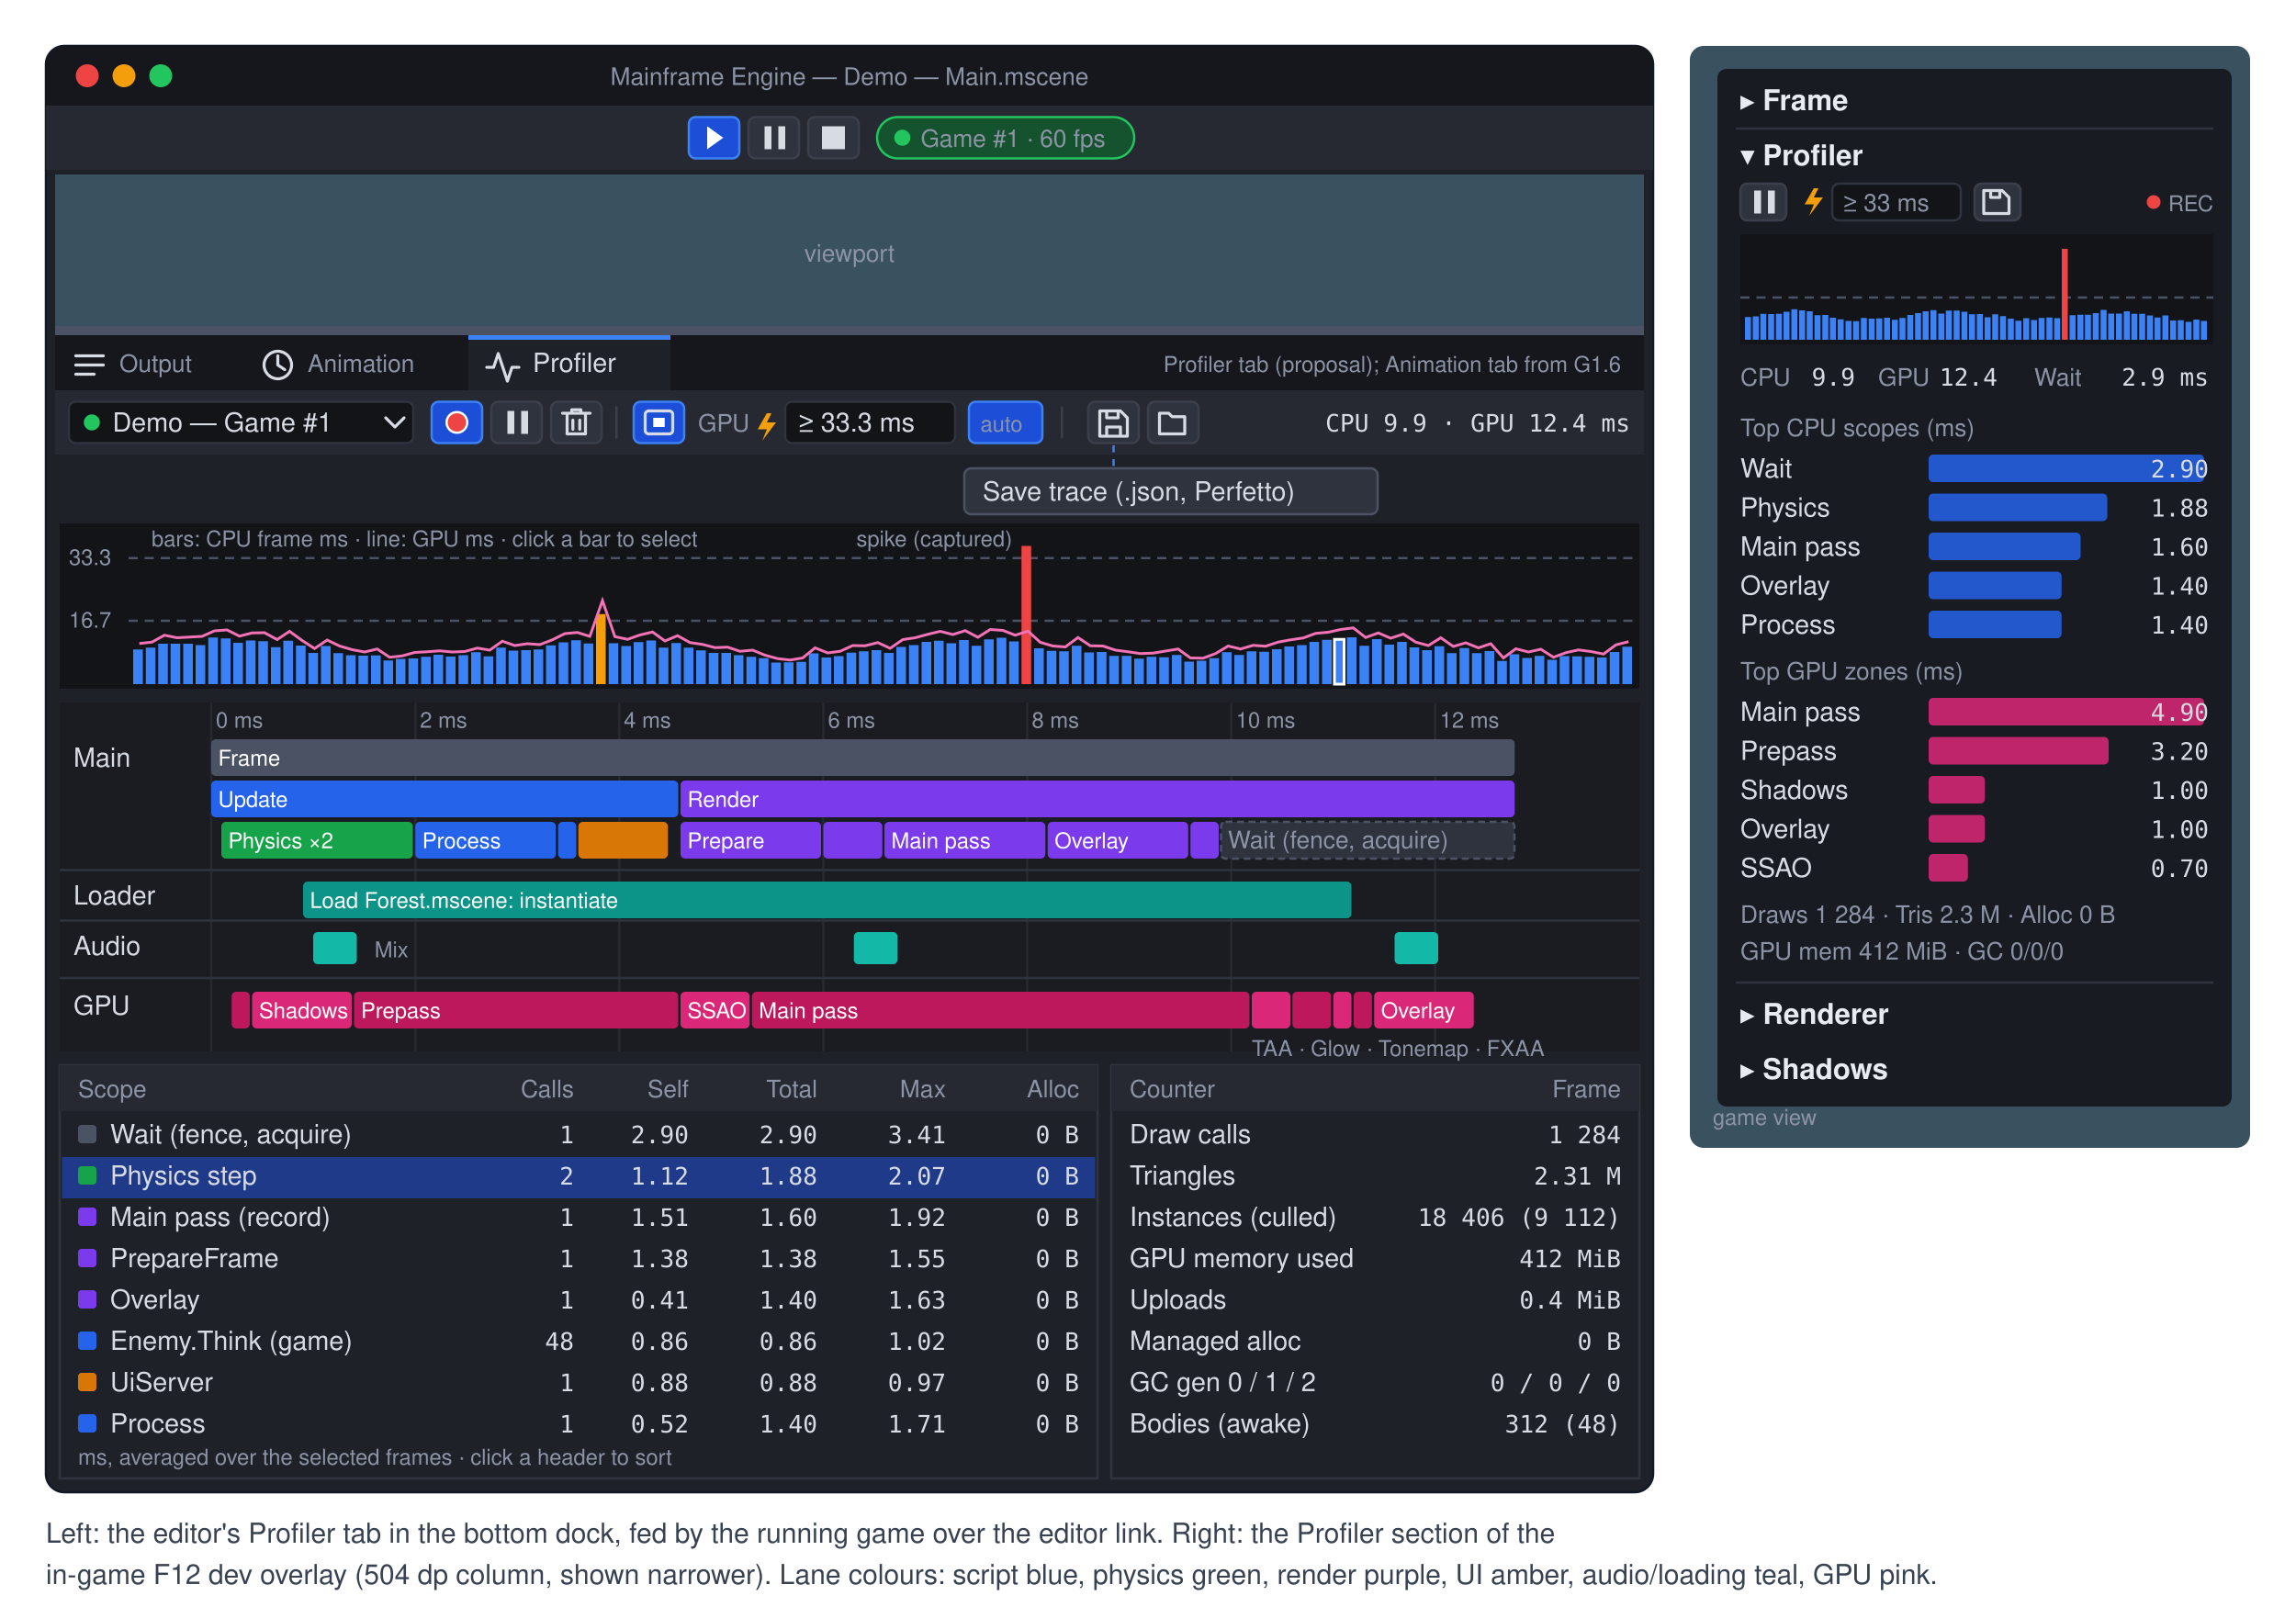
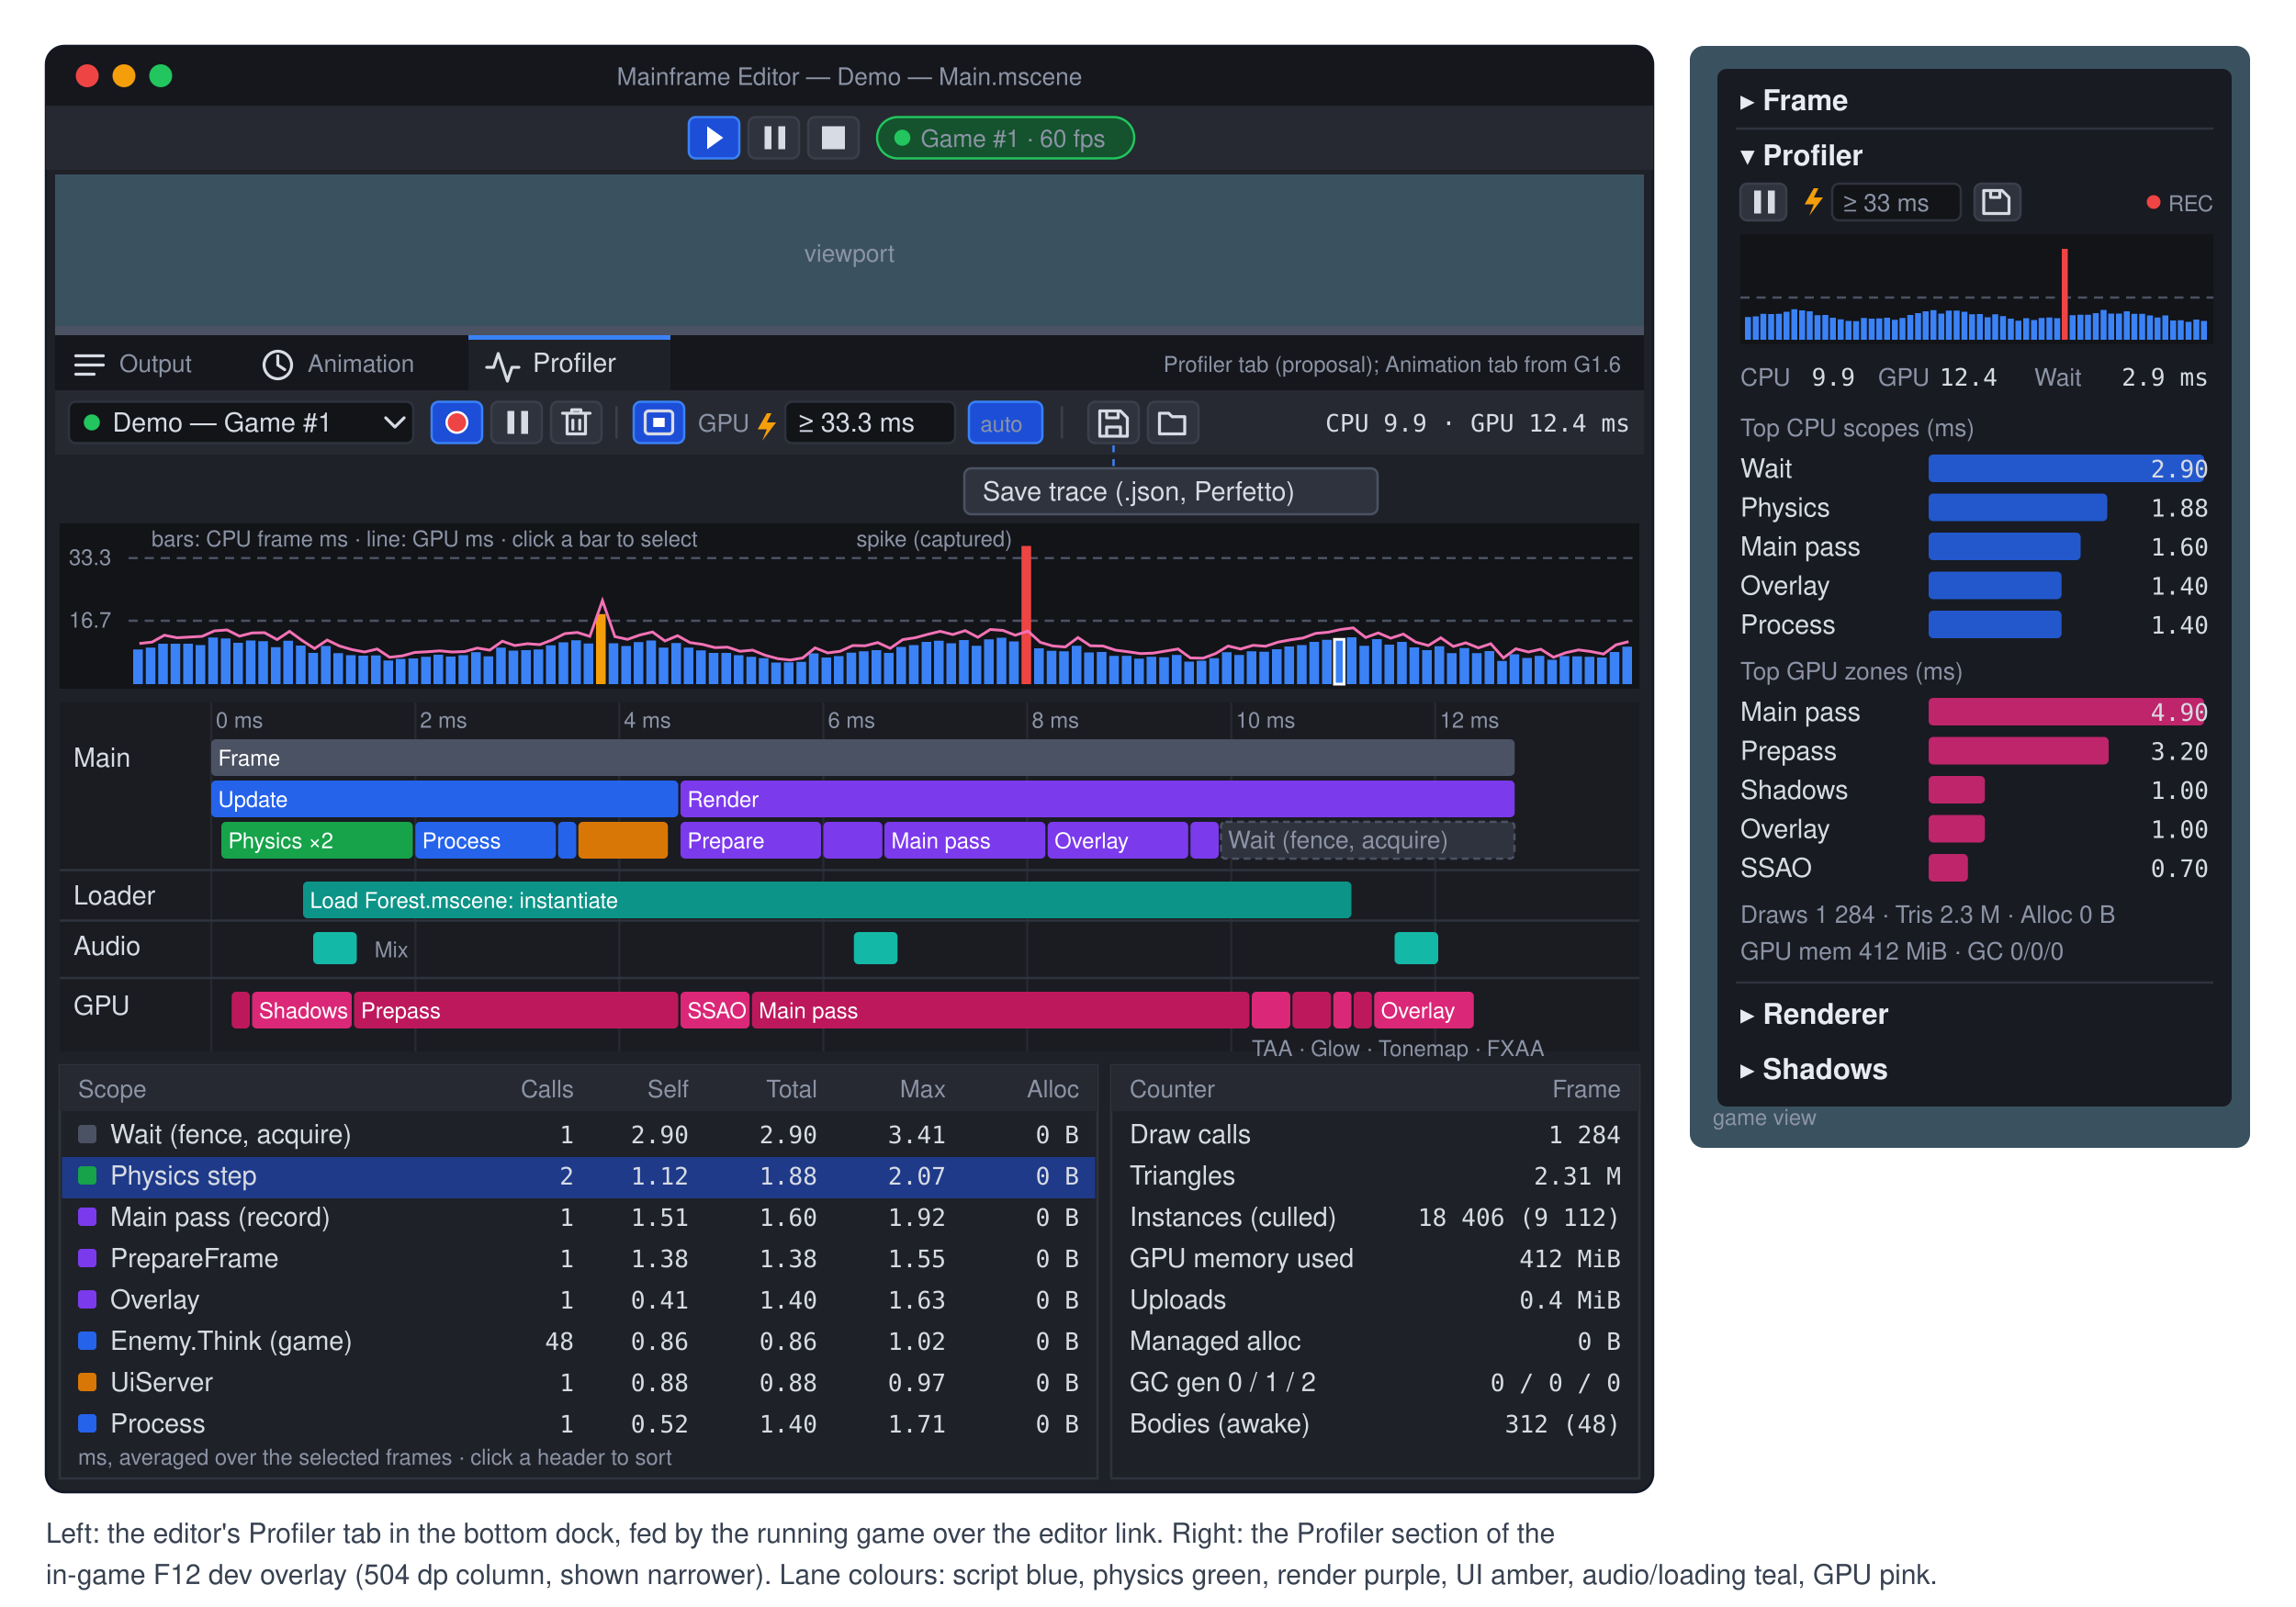
<svg xmlns="http://www.w3.org/2000/svg" viewBox="0 0 1000 700" font-family="-apple-system, 'Segoe UI', Helvetica, Arial, sans-serif" font-size="13">
  <rect width="1000" height="700" fill="#ffffff" />
  <style>
    .hdr{font-weight:600;font-size:12.5px;fill:#e8ebf2}
    .t{fill:#d7dbe4;font-size:11.5px}
    .s{fill:#8b93a5;font-size:10.5px}
    .xs{fill:#8b93a5;font-size:9.5px}
    .bl{fill:#ffffff;font-size:9.5px}
    .m{fill:#d7dbe4;font-size:10.5px;font-family:ui-monospace, Menlo, Consolas, monospace}
    .mr{fill:#d7dbe4;font-size:10.5px;font-family:ui-monospace, Menlo, Consolas, monospace;text-anchor:end}
    .cap{fill:#374151;font-size:12px}
    .btn{fill:#2f333d;stroke:#3b3f4b}
    .on{fill:#1d4ed8;stroke:#3b82f6}
    .fld{fill:#121418;stroke:#2f333d}
    .g{fill:none;stroke:#d7dbe4;stroke-width:1.3;stroke-linecap:round;stroke-linejoin:round}
    .budget{stroke:#4b5263;stroke-width:1;stroke-dasharray:4 3}
    .lead{stroke:#3b82f6;stroke-width:1;stroke-dasharray:3 3;fill:none}
  </style>
  <rect x="20" y="20" width="700" height="630" rx="8" fill="#1f2128" stroke="#111827" />
  <rect x="20" y="20" width="700" height="26" rx="8" fill="#15171c" />
  <rect x="20" y="38" width="700" height="8" fill="#15171c" />
  <circle cx="38" cy="33" r="5" fill="#ef4444" />
  <circle cx="54" cy="33" r="5" fill="#f59e0b" />
  <circle cx="70" cy="33" r="5" fill="#22c55e" />
-   <text x="370" y="37" class="s" text-anchor="middle">Mainframe Engine — Demo — Main.mscene</text>
+   <text x="370" y="37" class="s" text-anchor="middle">Mainframe Editor — Demo — Main.mscene</text>
  <rect x="20" y="46" width="700" height="28" fill="#262931" />
  <rect x="300" y="51" width="22" height="18" rx="3" class="on" />
  <path d="M308,55 l7,5 l-7,5 z" fill="#ffffff" />
  <rect x="326" y="51" width="22" height="18" rx="3" class="btn" />
  <rect x="333" y="55" width="3" height="10" fill="#d7dbe4" />
  <rect x="339" y="55" width="3" height="10" fill="#d7dbe4" />
  <rect x="352" y="51" width="22" height="18" rx="3" class="btn" />
  <rect x="358" y="55" width="10" height="10" fill="#d7dbe4" />
  <rect x="382" y="51" width="112" height="18" rx="9" fill="#14532d" stroke="#22c55e" />
  <circle cx="393" cy="60" r="3.5" fill="#22c55e" />
  <text x="401" y="64" class="s" fill="#d7dbe4">Game #1 · 60 fps</text>
  <rect x="24" y="76" width="692" height="66" fill="#3a5160" />
  <text x="370" y="114" class="s" text-anchor="middle" fill="#c9d6de">viewport</text>
  <rect x="24" y="142" width="692" height="4" fill="#4b5263" />
  <rect x="24" y="146" width="692" height="24" fill="#15171c" />
  <rect x="24" y="146" width="82" height="24" fill="#15171c" />
  <path d="M33,155 h12 M33,159 h12 M33,163 h8" class="g" stroke="#8b93a5" />
  <text x="52" y="162" class="s">Output</text>
  <rect x="106" y="146" width="98" height="24" fill="#15171c" />
  <circle cx="121" cy="159" r="6" class="g" stroke="#8b93a5" />
  <path d="M121,155 v4 l3,2" class="g" stroke="#8b93a5" />
  <text x="134" y="162" class="s">Animation</text>
  <rect x="204" y="146" width="88" height="24" fill="#1f2128" />
  <rect x="204" y="146" width="88" height="2" fill="#3b82f6" />
  <path d="M212,160 h3 l2,-6 l4,12 l2,-6 h3" class="g" stroke="#3b82f6" />
  <text x="232" y="162" class="t">Profiler</text>
  <text x="706" y="162" class="xs" text-anchor="end">Profiler tab (proposal); Animation tab from G1.6</text>
  <rect x="24" y="170" width="692" height="28" fill="#262931" />
  <rect x="30" y="175" width="150" height="18" rx="3" class="fld" />
  <circle cx="40" cy="184" r="3.5" fill="#22c55e" />
  <text x="49" y="188" class="t">Demo — Game #1</text>
  <path d="M168,182 l4,4 l4,-4" class="g" stroke="#8b93a5" />
  <rect x="188" y="175" width="22" height="18" rx="3" class="on" />
  <circle cx="199" cy="184" r="4.5" fill="#ef4444" stroke="#ffffff" stroke-width="1" />
  <rect x="214" y="175" width="22" height="18" rx="3" class="btn" />
  <rect x="221" y="179" width="3" height="10" fill="#d7dbe4" />
  <rect x="227" y="179" width="3" height="10" fill="#d7dbe4" />
  <rect x="240" y="175" width="22" height="18" rx="3" class="btn" />
  <path d="M245,180 h12 M247,180 v9 h8 v-9 M249.5,183 v4 M252.5,183 v4 M249,180 v-1.5 h4 v1.5" class="g" />
  <rect x="268" y="177" width="1" height="14" fill="#3b3f4b" />
  <rect x="276" y="175" width="22" height="18" rx="3" class="on" />
  <rect x="281" y="179" width="12" height="10" rx="1.5" class="g" stroke="#ffffff" />
  <rect x="284.5" y="182" width="5" height="4" fill="#ffffff" />
  <text x="304" y="188" class="s">GPU</text>
  <path d="M334,180 l-4,7 h4 l-2,5 l6,-8 h-4 l2,-4 z" fill="#f59e0b" />
  <rect x="342" y="175" width="74" height="18" rx="3" class="fld" />
  <text x="348" y="188" class="t">≥ 33.3 ms</text>
  <rect x="422" y="175" width="32" height="18" rx="3" class="on" />
  <text x="427" y="188" class="xs" fill="#ffffff">auto</text>
  <rect x="462" y="177" width="1" height="14" fill="#3b3f4b" />
  <rect x="474" y="175" width="22" height="18" rx="3" class="btn" />
  <path d="M479,179 h9 l3,3 v8 h-12 z M482,179 v3 h5 v-3 M482,190 v-4 h6 v4" class="g" />
  <rect x="500" y="175" width="22" height="18" rx="3" class="btn" />
  <path d="M505,180 h4 l1.5,1.5 h5.5 v7.5 h-11 z" class="g" />
  <text x="710" y="188" class="m" text-anchor="end">CPU 9.9 · GPU 12.4 ms</text>
  <path d="M485,194 v10" class="lead" />
  <rect x="420" y="204" width="180" height="20" rx="3" fill="#2f333d" stroke="#4b5263" />
  <text x="428" y="218" class="t">Save trace (.json, Perfetto)</text>
  <rect x="26" y="228" width="688" height="72" fill="#121418" />
  <line x1="56" y1="270.4" x2="712" y2="270.4" class="budget" />
  <text x="30" y="273.4" class="xs">16.7</text>
  <line x1="56" y1="243.1" x2="712" y2="243.1" class="budget" />
  <text x="30" y="246.1" class="xs">33.3</text>
  <rect x="58.0" y="282.9" width="4.2" height="15.1" fill="#3b82f6" />
  <rect x="63.5" y="282.1" width="4.2" height="15.9" fill="#3b82f6" />
  <rect x="68.9" y="280.4" width="4.2" height="17.6" fill="#3b82f6" />
  <rect x="74.3" y="280.4" width="4.2" height="17.6" fill="#3b82f6" />
  <rect x="79.8" y="280.4" width="4.2" height="17.6" fill="#3b82f6" />
  <rect x="85.2" y="281.0" width="4.2" height="17.0" fill="#3b82f6" />
  <rect x="90.7" y="277.7" width="4.2" height="20.3" fill="#3b82f6" />
  <rect x="96.2" y="278.1" width="4.2" height="19.9" fill="#3b82f6" />
  <rect x="101.6" y="280.0" width="4.2" height="18.0" fill="#3b82f6" />
  <rect x="107.1" y="279.0" width="4.2" height="19.0" fill="#3b82f6" />
  <rect x="112.5" y="279.3" width="4.2" height="18.7" fill="#3b82f6" />
  <rect x="118.0" y="281.9" width="4.2" height="16.1" fill="#3b82f6" />
  <rect x="123.4" y="279.1" width="4.2" height="18.9" fill="#3b82f6" />
  <rect x="128.9" y="281.2" width="4.2" height="16.8" fill="#3b82f6" />
  <rect x="134.3" y="284.4" width="4.2" height="13.6" fill="#3b82f6" />
  <rect x="139.8" y="281.4" width="4.2" height="16.6" fill="#3b82f6" />
  <rect x="145.2" y="284.5" width="4.2" height="13.5" fill="#3b82f6" />
  <rect x="150.7" y="285.4" width="4.2" height="12.6" fill="#3b82f6" />
  <rect x="156.1" y="285.6" width="4.2" height="12.4" fill="#3b82f6" />
  <rect x="161.6" y="285.5" width="4.2" height="12.5" fill="#3b82f6" />
  <rect x="167.0" y="287.7" width="4.2" height="10.3" fill="#3b82f6" />
  <rect x="172.4" y="287.0" width="4.2" height="11.0" fill="#3b82f6" />
  <rect x="177.9" y="286.8" width="4.2" height="11.2" fill="#3b82f6" />
  <rect x="183.4" y="286.1" width="4.2" height="11.9" fill="#3b82f6" />
  <rect x="188.8" y="285.2" width="4.2" height="12.8" fill="#3b82f6" />
  <rect x="194.2" y="286.0" width="4.2" height="12.0" fill="#3b82f6" />
  <rect x="199.7" y="285.4" width="4.2" height="12.6" fill="#3b82f6" />
  <rect x="205.2" y="284.1" width="4.2" height="13.9" fill="#3b82f6" />
  <rect x="210.6" y="285.9" width="4.2" height="12.1" fill="#3b82f6" />
  <rect x="216.1" y="282.1" width="4.2" height="15.9" fill="#3b82f6" />
  <rect x="221.5" y="283.4" width="4.2" height="14.6" fill="#3b82f6" />
  <rect x="227.0" y="283.2" width="4.2" height="14.8" fill="#3b82f6" />
  <rect x="232.4" y="282.9" width="4.2" height="15.1" fill="#3b82f6" />
  <rect x="237.8" y="281.1" width="4.2" height="16.9" fill="#3b82f6" />
  <rect x="243.3" y="279.8" width="4.2" height="18.2" fill="#3b82f6" />
  <rect x="248.8" y="278.9" width="4.2" height="19.1" fill="#3b82f6" />
  <rect x="254.2" y="280.3" width="4.2" height="17.7" fill="#3b82f6" />
  <rect x="259.6" y="267.5" width="4.2" height="30.5" fill="#f59e0b" />
  <rect x="265.1" y="280.2" width="4.2" height="17.8" fill="#3b82f6" />
  <rect x="270.6" y="281.4" width="4.2" height="16.6" fill="#3b82f6" />
  <rect x="276.0" y="279.7" width="4.2" height="18.3" fill="#3b82f6" />
  <rect x="281.5" y="279.0" width="4.2" height="19.0" fill="#3b82f6" />
  <rect x="286.9" y="282.1" width="4.2" height="15.9" fill="#3b82f6" />
  <rect x="292.4" y="280.1" width="4.2" height="17.9" fill="#3b82f6" />
  <rect x="297.8" y="282.1" width="4.2" height="15.9" fill="#3b82f6" />
  <rect x="303.2" y="283.3" width="4.2" height="14.7" fill="#3b82f6" />
  <rect x="308.7" y="284.4" width="4.2" height="13.6" fill="#3b82f6" />
  <rect x="314.2" y="284.4" width="4.2" height="13.6" fill="#3b82f6" />
  <rect x="319.6" y="285.4" width="4.2" height="12.6" fill="#3b82f6" />
  <rect x="325.1" y="286.1" width="4.2" height="11.9" fill="#3b82f6" />
  <rect x="330.5" y="286.7" width="4.2" height="11.3" fill="#3b82f6" />
  <rect x="335.9" y="288.6" width="4.2" height="9.4" fill="#3b82f6" />
  <rect x="341.4" y="288.5" width="4.2" height="9.5" fill="#3b82f6" />
  <rect x="346.9" y="288.3" width="4.2" height="9.7" fill="#3b82f6" />
  <rect x="352.3" y="284.6" width="4.2" height="13.4" fill="#3b82f6" />
  <rect x="357.8" y="286.4" width="4.2" height="11.6" fill="#3b82f6" />
  <rect x="363.2" y="285.8" width="4.2" height="12.2" fill="#3b82f6" />
  <rect x="368.7" y="284.3" width="4.2" height="13.7" fill="#3b82f6" />
  <rect x="374.1" y="283.7" width="4.2" height="14.3" fill="#3b82f6" />
  <rect x="379.6" y="283.2" width="4.2" height="14.8" fill="#3b82f6" />
  <rect x="385.0" y="284.4" width="4.2" height="13.6" fill="#3b82f6" />
  <rect x="390.4" y="281.8" width="4.2" height="16.2" fill="#3b82f6" />
  <rect x="395.9" y="281.0" width="4.2" height="17.0" fill="#3b82f6" />
  <rect x="401.4" y="279.6" width="4.2" height="18.4" fill="#3b82f6" />
  <rect x="406.8" y="279.1" width="4.2" height="18.9" fill="#3b82f6" />
  <rect x="412.2" y="280.2" width="4.2" height="17.8" fill="#3b82f6" />
  <rect x="417.7" y="278.8" width="4.2" height="19.2" fill="#3b82f6" />
  <rect x="423.2" y="281.3" width="4.2" height="16.7" fill="#3b82f6" />
  <rect x="428.6" y="278.5" width="4.2" height="19.5" fill="#3b82f6" />
  <rect x="434.1" y="277.8" width="4.2" height="20.2" fill="#3b82f6" />
  <rect x="439.5" y="279.4" width="4.2" height="18.6" fill="#3b82f6" />
  <rect x="444.9" y="237.8" width="4.2" height="60.2" fill="#ef4444" />
  <rect x="450.4" y="282.4" width="4.2" height="15.6" fill="#3b82f6" />
  <rect x="455.9" y="283.5" width="4.2" height="14.5" fill="#3b82f6" />
  <rect x="461.3" y="283.7" width="4.2" height="14.3" fill="#3b82f6" />
  <rect x="466.8" y="281.3" width="4.2" height="16.7" fill="#3b82f6" />
  <rect x="472.2" y="284.2" width="4.2" height="13.8" fill="#3b82f6" />
  <rect x="477.7" y="284.0" width="4.2" height="14.0" fill="#3b82f6" />
  <rect x="483.1" y="285.7" width="4.2" height="12.3" fill="#3b82f6" />
  <rect x="488.6" y="285.7" width="4.2" height="12.3" fill="#3b82f6" />
  <rect x="494.0" y="286.9" width="4.2" height="11.1" fill="#3b82f6" />
  <rect x="499.4" y="286.1" width="4.2" height="11.9" fill="#3b82f6" />
  <rect x="504.9" y="286.3" width="4.2" height="11.7" fill="#3b82f6" />
  <rect x="510.4" y="285.3" width="4.2" height="12.7" fill="#3b82f6" />
  <rect x="515.8" y="288.2" width="4.2" height="9.8" fill="#3b82f6" />
  <rect x="521.2" y="287.8" width="4.2" height="10.2" fill="#3b82f6" />
  <rect x="526.7" y="286.7" width="4.2" height="11.3" fill="#3b82f6" />
  <rect x="532.2" y="284.1" width="4.2" height="13.9" fill="#3b82f6" />
  <rect x="537.6" y="285.3" width="4.2" height="12.7" fill="#3b82f6" />
  <rect x="543.0" y="283.7" width="4.2" height="14.3" fill="#3b82f6" />
  <rect x="548.5" y="283.9" width="4.2" height="14.1" fill="#3b82f6" />
  <rect x="554.0" y="282.8" width="4.2" height="15.2" fill="#3b82f6" />
  <rect x="559.4" y="281.6" width="4.2" height="16.4" fill="#3b82f6" />
  <rect x="564.9" y="281.0" width="4.2" height="17.0" fill="#3b82f6" />
  <rect x="570.3" y="279.6" width="4.2" height="18.4" fill="#3b82f6" />
  <rect x="575.8" y="278.7" width="4.2" height="19.3" fill="#3b82f6" />
  <rect x="581.2" y="278.5" width="4.2" height="19.5" fill="#3b82f6" stroke="#ffffff" stroke-width="1.2" />
  <rect x="586.6" y="277.6" width="4.2" height="20.4" fill="#3b82f6" />
  <rect x="592.1" y="281.3" width="4.2" height="16.7" fill="#3b82f6" />
  <rect x="597.6" y="278.4" width="4.2" height="19.6" fill="#3b82f6" />
  <rect x="603.0" y="280.8" width="4.2" height="17.2" fill="#3b82f6" />
  <rect x="608.5" y="279.6" width="4.2" height="18.4" fill="#3b82f6" />
  <rect x="613.9" y="282.0" width="4.2" height="16.0" fill="#3b82f6" />
  <rect x="619.4" y="283.2" width="4.2" height="14.8" fill="#3b82f6" />
  <rect x="624.8" y="281.5" width="4.2" height="16.5" fill="#3b82f6" />
  <rect x="630.2" y="284.5" width="4.2" height="13.5" fill="#3b82f6" />
  <rect x="635.7" y="282.3" width="4.2" height="15.7" fill="#3b82f6" />
  <rect x="641.1" y="284.5" width="4.2" height="13.5" fill="#3b82f6" />
  <rect x="646.6" y="283.6" width="4.2" height="14.4" fill="#3b82f6" />
  <rect x="652.1" y="287.9" width="4.2" height="10.1" fill="#3b82f6" />
  <rect x="657.5" y="285.0" width="4.2" height="13.0" fill="#3b82f6" />
  <rect x="663.0" y="286.6" width="4.2" height="11.4" fill="#3b82f6" />
  <rect x="668.4" y="285.7" width="4.2" height="12.3" fill="#3b82f6" />
  <rect x="673.9" y="287.4" width="4.2" height="10.6" fill="#3b82f6" />
  <rect x="679.3" y="285.8" width="4.2" height="12.2" fill="#3b82f6" />
  <rect x="684.8" y="285.9" width="4.2" height="12.1" fill="#3b82f6" />
  <rect x="690.2" y="286.1" width="4.2" height="11.9" fill="#3b82f6" />
  <rect x="695.6" y="286.4" width="4.2" height="11.6" fill="#3b82f6" />
  <rect x="701.1" y="284.0" width="4.2" height="14.0" fill="#3b82f6" />
  <rect x="706.6" y="281.7" width="4.2" height="16.3" fill="#3b82f6" />
  <polyline points="60.7,280.3 66.2,279.7 71.6,276.7 77.1,277.8 82.5,277.5 88.0,277.2 93.4,274.8 98.9,274.4 104.3,277.1 109.8,275.7 115.2,275.6 120.7,278.6 126.1,275.0 131.6,279.0 137.0,282.5 142.5,278.8 147.9,281.4 153.4,283.0 158.8,284.0 164.3,282.7 169.7,286.3 175.2,285.7 180.6,284.2 186.1,283.9 191.5,283.5 197.0,284.0 202.4,283.8 207.9,282.3 213.3,283.2 218.8,279.3 224.2,281.2 229.7,280.4 235.1,280.8 240.6,278.7 246.0,276.0 251.5,275.5 256.9,277.2 262.4,261.6 267.8,277.3 273.3,278.5 278.7,276.6 284.2,275.3 289.6,279.2 295.1,276.9 300.5,279.9 306.0,280.7 311.4,282.1 316.9,281.9 322.3,283.7 327.8,283.2 333.2,285.4 338.7,286.9 344.1,287.5 349.6,286.6 355.0,282.2 360.5,284.4 365.9,283.7 371.4,281.2 376.8,281.3 382.3,279.9 387.7,282.4 393.2,278.6 398.6,277.8 404.1,276.3 409.5,275.0 415.0,276.4 420.4,274.7 425.9,277.6 431.3,274.2 436.8,274.6 442.2,276.7 447.7,274.9 453.1,279.8 458.6,281.4 464.0,281.8 469.5,277.7 474.9,281.3 480.4,281.4 485.8,283.2 491.3,283.9 496.7,284.7 502.2,284.5 507.6,283.6 513.1,282.7 518.5,286.6 524.0,286.7 529.4,284.7 534.9,281.4 540.3,282.7 545.8,281.1 551.2,281.5 556.7,279.7 562.1,278.7 567.6,277.9 573.0,275.9 578.5,275.4 583.9,274.2 589.4,273.5 594.8,277.7 600.3,275.7 605.7,278.0 611.2,276.2 616.6,279.7 622.1,281.2 627.5,277.8 633.0,281.6 638.4,280.0 643.9,282.2 649.3,280.4 654.8,286.6 660.2,282.6 665.7,284.0 671.1,282.8 676.6,286.3 682.0,284.3 687.5,283.1 692.9,283.8 698.4,284.9 703.8,280.9 709.3,279.5" fill="none" stroke="#f472b6" stroke-width="1.2" />
  <text x="66" y="238" class="xs">bars: CPU frame ms · line: GPU ms · click a bar to select</text>
  <text x="440.9" y="238" class="xs" fill="#fca5a5" text-anchor="end">spike (captured)</text>
  <rect x="26" y="306" width="688" height="152" fill="#1a1c22" />
  <line x1="92.0" y1="306" x2="92.0" y2="458" stroke="#262931" />
  <text x="94.0" y="317" class="xs">0 ms</text>
  <line x1="180.9" y1="306" x2="180.9" y2="458" stroke="#262931" />
  <text x="182.9" y="317" class="xs">2 ms</text>
  <line x1="269.7" y1="306" x2="269.7" y2="458" stroke="#262931" />
  <text x="271.7" y="317" class="xs">4 ms</text>
  <line x1="358.6" y1="306" x2="358.6" y2="458" stroke="#262931" />
  <text x="360.6" y="317" class="xs">6 ms</text>
  <line x1="447.4" y1="306" x2="447.4" y2="458" stroke="#262931" />
  <text x="449.4" y="317" class="xs">8 ms</text>
  <line x1="536.3" y1="306" x2="536.3" y2="458" stroke="#262931" />
  <text x="538.3" y="317" class="xs">10 ms</text>
  <line x1="625.1" y1="306" x2="625.1" y2="458" stroke="#262931" />
  <text x="627.1" y="317" class="xs">12 ms</text>
  <text x="32" y="334" class="t">Main</text>
  <text x="32" y="394" class="t">Loader</text>
  <text x="32" y="416" class="t">Audio</text>
  <text x="32" y="442" class="t">GPU</text>
  <line x1="26" y1="379" x2="714" y2="379" stroke="#2f333d" />
  <line x1="26" y1="401" x2="714" y2="401" stroke="#2f333d" />
  <line x1="26" y1="426" x2="714" y2="426" stroke="#2f333d" />
  <rect x="92.0" y="322" width="567.7" height="16" rx="2" fill="#4b5263" />
  <text x="95.0" y="333.5" class="bl">Frame</text>
  <rect x="92.0" y="340" width="203.4" height="16" rx="2" fill="#2563eb" />
  <text x="95.0" y="351.5" class="bl">Update</text>
  <rect x="296.4" y="340" width="363.3" height="16" rx="2" fill="#7c3aed" />
  <text x="299.4" y="351.5" class="bl">Render</text>
  <rect x="96.4" y="358" width="83.4" height="16" rx="2" fill="#16a34a" />
  <text x="99.4" y="369.5" class="bl">Physics ×2</text>
  <rect x="180.9" y="358" width="61.2" height="16" rx="2" fill="#2563eb" />
  <text x="183.9" y="369.5" class="bl">Process</text>
  <rect x="243.1" y="358" width="7.9" height="16" rx="2" fill="#2563eb" />
  <rect x="251.9" y="358" width="39.0" height="16" rx="2" fill="#d97706" />
  <rect x="296.4" y="358" width="61.2" height="16" rx="2" fill="#7c3aed" />
  <text x="299.4" y="369.5" class="bl">Prepare</text>
  <rect x="358.6" y="358" width="25.7" height="16" rx="2" fill="#7c3aed" />
  <rect x="385.2" y="358" width="70.1" height="16" rx="2" fill="#7c3aed" />
  <text x="388.2" y="369.5" class="bl">Main pass</text>
  <rect x="456.3" y="358" width="61.2" height="16" rx="2" fill="#7c3aed" />
  <text x="459.3" y="369.5" class="bl">Overlay</text>
  <rect x="518.5" y="358" width="12.3" height="16" rx="2" fill="#7c3aed" />
  <rect x="531.8" y="358" width="127.8" height="16" rx="2" fill="#2f333d" stroke="#4b5263" stroke-dasharray="3 2" />
  <text x="534.8" y="369.5" class="s">Wait (fence, acquire)</text>
  <rect x="132.0" y="384" width="456.6" height="16" rx="2" fill="#0d9488" />
  <text x="135.0" y="395.5" class="bl">Load Forest.mscene: instantiate</text>
  <rect x="136.4" y="406" width="19.0" height="14" rx="2" fill="#14b8a6" />
  <rect x="371.9" y="406" width="19.0" height="14" rx="2" fill="#14b8a6" />
  <rect x="607.4" y="406" width="19.0" height="14" rx="2" fill="#14b8a6" />
  <text x="163.1" y="417" class="xs">Mix</text>
  <rect x="100.9" y="432" width="7.9" height="16" rx="2" fill="#be185d" />
  <rect x="109.8" y="432" width="43.4" height="16" rx="2" fill="#db2777" />
  <text x="112.8" y="443.5" class="bl">Shadows</text>
  <rect x="154.2" y="432" width="141.2" height="16" rx="2" fill="#be185d" />
  <text x="157.2" y="443.5" class="bl">Prepass</text>
  <rect x="296.4" y="432" width="30.1" height="16" rx="2" fill="#db2777" />
  <text x="299.4" y="443.5" class="bl">SSAO</text>
  <rect x="327.5" y="432" width="216.7" height="16" rx="2" fill="#be185d" />
  <text x="330.5" y="443.5" class="bl">Main pass</text>
  <rect x="545.2" y="432" width="16.8" height="16" rx="2" fill="#db2777" />
  <rect x="562.9" y="432" width="16.8" height="16" rx="2" fill="#be185d" />
  <rect x="580.7" y="432" width="7.9" height="16" rx="2" fill="#db2777" />
  <rect x="589.6" y="432" width="7.9" height="16" rx="2" fill="#be185d" />
  <rect x="598.5" y="432" width="43.4" height="16" rx="2" fill="#db2777" />
  <text x="601.5" y="443.5" class="bl">Overlay</text>
  <text x="545.2" y="460" class="xs">TAA · Glow · Tonemap · FXAA</text>
  <rect x="26" y="464" width="452" height="180" fill="#1f2128" stroke="#2f333d" />
  <rect x="26" y="464" width="452" height="20" fill="#262931" />
  <text x="34" y="478" class="s">Scope</text>
  <text x="250" y="478" class="s" text-anchor="end">Calls</text>
  <text x="300" y="478" class="s" text-anchor="end">Self</text>
  <text x="356" y="478" class="s" text-anchor="end">Total</text>
  <text x="412" y="478" class="s" text-anchor="end">Max</text>
  <text x="470" y="478" class="s" text-anchor="end">Alloc</text>
  <rect x="34" y="490" width="8" height="8" rx="1.5" fill="#4b5263" />
  <text x="48" y="498" class="t">Wait (fence, acquire)</text>
  <text x="250" y="498" class="mr">1</text>
  <text x="300" y="498" class="mr">2.90</text>
  <text x="356" y="498" class="mr">2.90</text>
  <text x="412" y="498" class="mr">3.41</text>
  <text x="470" y="498" class="mr">0 B</text>
  <rect x="27" y="504" width="450" height="18" fill="#1d4ed8" opacity="0.55" />
  <rect x="34" y="508" width="8" height="8" rx="1.5" fill="#16a34a" />
  <text x="48" y="516" class="t">Physics step</text>
  <text x="250" y="516" class="mr">2</text>
  <text x="300" y="516" class="mr">1.12</text>
  <text x="356" y="516" class="mr">1.88</text>
  <text x="412" y="516" class="mr">2.07</text>
  <text x="470" y="516" class="mr">0 B</text>
  <rect x="34" y="526" width="8" height="8" rx="1.5" fill="#7c3aed" />
  <text x="48" y="534" class="t">Main pass (record)</text>
  <text x="250" y="534" class="mr">1</text>
  <text x="300" y="534" class="mr">1.51</text>
  <text x="356" y="534" class="mr">1.60</text>
  <text x="412" y="534" class="mr">1.92</text>
  <text x="470" y="534" class="mr">0 B</text>
  <rect x="34" y="544" width="8" height="8" rx="1.5" fill="#7c3aed" />
  <text x="48" y="552" class="t">PrepareFrame</text>
  <text x="250" y="552" class="mr">1</text>
  <text x="300" y="552" class="mr">1.38</text>
  <text x="356" y="552" class="mr">1.38</text>
  <text x="412" y="552" class="mr">1.55</text>
  <text x="470" y="552" class="mr">0 B</text>
  <rect x="34" y="562" width="8" height="8" rx="1.5" fill="#7c3aed" />
  <text x="48" y="570" class="t">Overlay</text>
  <text x="250" y="570" class="mr">1</text>
  <text x="300" y="570" class="mr">0.41</text>
  <text x="356" y="570" class="mr">1.40</text>
  <text x="412" y="570" class="mr">1.63</text>
  <text x="470" y="570" class="mr">0 B</text>
  <rect x="34" y="580" width="8" height="8" rx="1.5" fill="#2563eb" />
  <text x="48" y="588" class="t">Enemy.Think (game)</text>
  <text x="250" y="588" class="mr">48</text>
  <text x="300" y="588" class="mr">0.86</text>
  <text x="356" y="588" class="mr">0.86</text>
  <text x="412" y="588" class="mr">1.02</text>
  <text x="470" y="588" class="mr">0 B</text>
  <rect x="34" y="598" width="8" height="8" rx="1.5" fill="#d97706" />
  <text x="48" y="606" class="t">UiServer</text>
  <text x="250" y="606" class="mr">1</text>
  <text x="300" y="606" class="mr">0.88</text>
  <text x="356" y="606" class="mr">0.88</text>
  <text x="412" y="606" class="mr">0.97</text>
  <text x="470" y="606" class="mr">0 B</text>
  <rect x="34" y="616" width="8" height="8" rx="1.5" fill="#2563eb" />
  <text x="48" y="624" class="t">Process</text>
  <text x="250" y="624" class="mr">1</text>
  <text x="300" y="624" class="mr">0.52</text>
  <text x="356" y="624" class="mr">1.40</text>
  <text x="412" y="624" class="mr">1.71</text>
  <text x="470" y="624" class="mr">0 B</text>
  <text x="34" y="638" class="xs">ms, averaged over the selected frames · click a header to sort</text>
  <rect x="484" y="464" width="230" height="180" fill="#1f2128" stroke="#2f333d" />
  <rect x="484" y="464" width="230" height="20" fill="#262931" />
  <text x="492" y="478" class="s">Counter</text>
  <text x="706" y="478" class="s" text-anchor="end">Frame</text>
  <text x="492" y="498" class="t">Draw calls</text>
  <text x="706" y="498" class="mr">1 284</text>
  <text x="492" y="516" class="t">Triangles</text>
  <text x="706" y="516" class="mr">2.31 M</text>
  <text x="492" y="534" class="t">Instances (culled)</text>
  <text x="706" y="534" class="mr">18 406 (9 112)</text>
  <text x="492" y="552" class="t">GPU memory used</text>
  <text x="706" y="552" class="mr">412 MiB</text>
  <text x="492" y="570" class="t">Uploads</text>
  <text x="706" y="570" class="mr">0.4 MiB</text>
  <text x="492" y="588" class="t">Managed alloc</text>
  <text x="706" y="588" class="mr">0 B</text>
  <text x="492" y="606" class="t">GC gen 0 / 1 / 2</text>
  <text x="706" y="606" class="mr">0 / 0 / 0</text>
  <text x="492" y="624" class="t">Bodies (awake)</text>
  <text x="706" y="624" class="mr">312 (48)</text>
  <rect x="736" y="20" width="244" height="480" rx="6" fill="#3a5160" />
  <text x="746" y="490" class="xs" fill="#c9d6de">game view</text>
  <rect x="748" y="30" width="224" height="452" rx="4" fill="#15171c" opacity="0.92" />
  <text x="758" y="48" class="hdr">▸ Frame</text>
  <line x1="756" y1="56" x2="964" y2="56" stroke="#2f333d" />
  <text x="758" y="72" class="hdr">▾ Profiler</text>
  <rect x="758" y="80" width="20" height="16" rx="3" class="btn" />
  <rect x="764" y="83" width="3" height="10" fill="#d7dbe4" />
  <rect x="770" y="83" width="3" height="10" fill="#d7dbe4" />
  <path d="M790,82 l-4,7 h4 l-2,5 l6,-8 h-4 l2,-4 z" fill="#f59e0b" />
  <rect x="798" y="80" width="56" height="16" rx="3" class="fld" />
  <text x="803" y="92" class="s" fill="#d7dbe4">≥ 33 ms</text>
  <rect x="860" y="80" width="20" height="16" rx="3" class="btn" />
  <path d="M864,83 h8 l3,3 v7 h-11 z M867,83 v3 h4 v-3" class="g" />
  <text x="964" y="92" class="xs" text-anchor="end">REC</text>
  <circle cx="938" cy="88" r="3" fill="#ef4444" />
  <rect x="758" y="102" width="206" height="48" fill="#121418" />
  <line x1="758" y1="129.6" x2="964" y2="129.6" class="budget" />
  <rect x="760.0" y="138.1" width="2.6" height="9.9" fill="#3b82f6" />
  <rect x="763.4" y="137.8" width="2.6" height="10.2" fill="#3b82f6" />
  <rect x="766.7" y="136.7" width="2.6" height="11.3" fill="#3b82f6" />
  <rect x="770.1" y="136.8" width="2.6" height="11.2" fill="#3b82f6" />
  <rect x="773.5" y="136.7" width="2.6" height="11.3" fill="#3b82f6" />
  <rect x="776.8" y="135.8" width="2.6" height="12.2" fill="#3b82f6" />
  <rect x="780.2" y="134.7" width="2.6" height="13.3" fill="#3b82f6" />
  <rect x="783.6" y="135.2" width="2.6" height="12.8" fill="#3b82f6" />
  <rect x="786.9" y="135.6" width="2.6" height="12.4" fill="#3b82f6" />
  <rect x="790.3" y="137.3" width="2.6" height="10.7" fill="#3b82f6" />
  <rect x="793.7" y="137.2" width="2.6" height="10.8" fill="#3b82f6" />
  <rect x="797.0" y="138.4" width="2.6" height="9.6" fill="#3b82f6" />
  <rect x="800.4" y="139.1" width="2.6" height="8.9" fill="#3b82f6" />
  <rect x="803.8" y="139.8" width="2.6" height="8.2" fill="#3b82f6" />
  <rect x="807.1" y="139.9" width="2.6" height="8.1" fill="#3b82f6" />
  <rect x="810.5" y="138.5" width="2.6" height="9.5" fill="#3b82f6" />
  <rect x="813.9" y="138.8" width="2.6" height="9.2" fill="#3b82f6" />
  <rect x="817.2" y="138.7" width="2.6" height="9.3" fill="#3b82f6" />
  <rect x="820.6" y="138.4" width="2.6" height="9.6" fill="#3b82f6" />
  <rect x="824.0" y="139.3" width="2.6" height="8.7" fill="#3b82f6" />
  <rect x="827.3" y="138.5" width="2.6" height="9.5" fill="#3b82f6" />
  <rect x="830.7" y="137.2" width="2.6" height="10.8" fill="#3b82f6" />
  <rect x="834.1" y="136.4" width="2.6" height="11.6" fill="#3b82f6" />
  <rect x="837.4" y="135.6" width="2.6" height="12.4" fill="#3b82f6" />
  <rect x="840.8" y="135.1" width="2.6" height="12.9" fill="#3b82f6" />
  <rect x="844.2" y="136.6" width="2.6" height="11.4" fill="#3b82f6" />
  <rect x="847.5" y="135.3" width="2.6" height="12.7" fill="#3b82f6" />
  <rect x="850.9" y="135.3" width="2.6" height="12.7" fill="#3b82f6" />
  <rect x="854.3" y="135.8" width="2.6" height="12.2" fill="#3b82f6" />
  <rect x="857.6" y="136.9" width="2.6" height="11.1" fill="#3b82f6" />
  <rect x="861.0" y="136.8" width="2.6" height="11.2" fill="#3b82f6" />
  <rect x="864.4" y="138.2" width="2.6" height="9.8" fill="#3b82f6" />
  <rect x="867.7" y="136.9" width="2.6" height="11.1" fill="#3b82f6" />
  <rect x="871.1" y="137.7" width="2.6" height="10.3" fill="#3b82f6" />
  <rect x="874.5" y="138.8" width="2.6" height="9.2" fill="#3b82f6" />
  <rect x="877.8" y="139.7" width="2.6" height="8.3" fill="#3b82f6" />
  <rect x="881.2" y="138.6" width="2.6" height="9.4" fill="#3b82f6" />
  <rect x="884.6" y="139.4" width="2.6" height="8.6" fill="#3b82f6" />
  <rect x="887.9" y="138.5" width="2.6" height="9.5" fill="#3b82f6" />
  <rect x="891.3" y="138.3" width="2.6" height="9.7" fill="#3b82f6" />
  <rect x="894.7" y="138.6" width="2.6" height="9.4" fill="#3b82f6" />
  <rect x="898.0" y="108.4" width="2.6" height="39.6" fill="#ef4444" />
  <rect x="901.4" y="137.3" width="2.6" height="10.7" fill="#3b82f6" />
  <rect x="904.8" y="137.1" width="2.6" height="10.9" fill="#3b82f6" />
  <rect x="908.1" y="137.1" width="2.6" height="10.9" fill="#3b82f6" />
  <rect x="911.5" y="136.4" width="2.6" height="11.6" fill="#3b82f6" />
  <rect x="914.9" y="135.0" width="2.6" height="13.0" fill="#3b82f6" />
  <rect x="918.2" y="136.6" width="2.6" height="11.4" fill="#3b82f6" />
  <rect x="921.6" y="136.6" width="2.6" height="11.4" fill="#3b82f6" />
  <rect x="925.0" y="135.6" width="2.6" height="12.4" fill="#3b82f6" />
  <rect x="928.3" y="136.7" width="2.6" height="11.3" fill="#3b82f6" />
  <rect x="931.7" y="136.7" width="2.6" height="11.3" fill="#3b82f6" />
  <rect x="935.1" y="137.4" width="2.6" height="10.6" fill="#3b82f6" />
  <rect x="938.4" y="138.3" width="2.6" height="9.7" fill="#3b82f6" />
  <rect x="941.8" y="137.4" width="2.6" height="10.6" fill="#3b82f6" />
  <rect x="945.2" y="139.6" width="2.6" height="8.4" fill="#3b82f6" />
  <rect x="948.5" y="139.5" width="2.6" height="8.5" fill="#3b82f6" />
  <rect x="951.9" y="140.2" width="2.6" height="7.8" fill="#3b82f6" />
  <rect x="955.3" y="139.2" width="2.6" height="8.8" fill="#3b82f6" />
  <rect x="958.6" y="139.8" width="2.6" height="8.2" fill="#3b82f6" />
  <text x="758" y="168" class="s">CPU</text>
  <text x="808" y="168" class="mr">9.9</text>
  <text x="818" y="168" class="s">GPU</text>
  <text x="870" y="168" class="mr">12.4</text>
  <text x="886" y="168" class="s">Wait</text>
  <text x="962" y="168" class="mr">2.9 ms</text>
  <text x="758" y="190" class="s">Top CPU scopes (ms)</text>
  <rect x="840" y="198" width="120.0" height="12" rx="2" fill="#2563eb" opacity="0.85" />
  <text x="758" y="208" class="t">Wait</text>
  <text x="962" y="208" class="mr">2.90</text>
  <rect x="840" y="215" width="77.8" height="12" rx="2" fill="#2563eb" opacity="0.85" />
  <text x="758" y="225" class="t">Physics</text>
  <text x="962" y="225" class="mr">1.88</text>
  <rect x="840" y="232" width="66.2" height="12" rx="2" fill="#2563eb" opacity="0.85" />
  <text x="758" y="242" class="t">Main pass</text>
  <text x="962" y="242" class="mr">1.60</text>
  <rect x="840" y="249" width="57.9" height="12" rx="2" fill="#2563eb" opacity="0.85" />
  <text x="758" y="259" class="t">Overlay</text>
  <text x="962" y="259" class="mr">1.40</text>
  <rect x="840" y="266" width="57.9" height="12" rx="2" fill="#2563eb" opacity="0.85" />
  <text x="758" y="276" class="t">Process</text>
  <text x="962" y="276" class="mr">1.40</text>
  <text x="758" y="296" class="s">Top GPU zones (ms)</text>
  <rect x="840" y="304" width="120.0" height="12" rx="2" fill="#db2777" opacity="0.85" />
  <text x="758" y="314" class="t">Main pass</text>
  <text x="962" y="314" class="mr">4.90</text>
  <rect x="840" y="321" width="78.4" height="12" rx="2" fill="#db2777" opacity="0.85" />
  <text x="758" y="331" class="t">Prepass</text>
  <text x="962" y="331" class="mr">3.20</text>
  <rect x="840" y="338" width="24.5" height="12" rx="2" fill="#db2777" opacity="0.85" />
  <text x="758" y="348" class="t">Shadows</text>
  <text x="962" y="348" class="mr">1.00</text>
  <rect x="840" y="355" width="24.5" height="12" rx="2" fill="#db2777" opacity="0.85" />
  <text x="758" y="365" class="t">Overlay</text>
  <text x="962" y="365" class="mr">1.00</text>
  <rect x="840" y="372" width="17.1" height="12" rx="2" fill="#db2777" opacity="0.85" />
  <text x="758" y="382" class="t">SSAO</text>
  <text x="962" y="382" class="mr">0.70</text>
  <text x="758" y="402" class="s">Draws 1 284 · Tris 2.3 M · Alloc 0 B</text>
  <text x="758" y="418" class="s">GPU mem 412 MiB · GC 0/0/0</text>
  <line x1="756" y1="428" x2="964" y2="428" stroke="#2f333d" />
  <text x="758" y="446" class="hdr">▸ Renderer</text>
  <text x="758" y="470" class="hdr">▸ Shadows</text>
  <text x="20" y="672" class="cap">Left: the editor's Profiler tab in the bottom dock, fed by the running game over the editor link. Right: the Profiler section of the</text>
  <text x="20" y="690" class="cap">in-game F12 dev overlay (504 dp column, shown narrower). Lane colours: script blue, physics green, render purple, UI amber, audio/loading teal, GPU pink.</text>
</svg>
